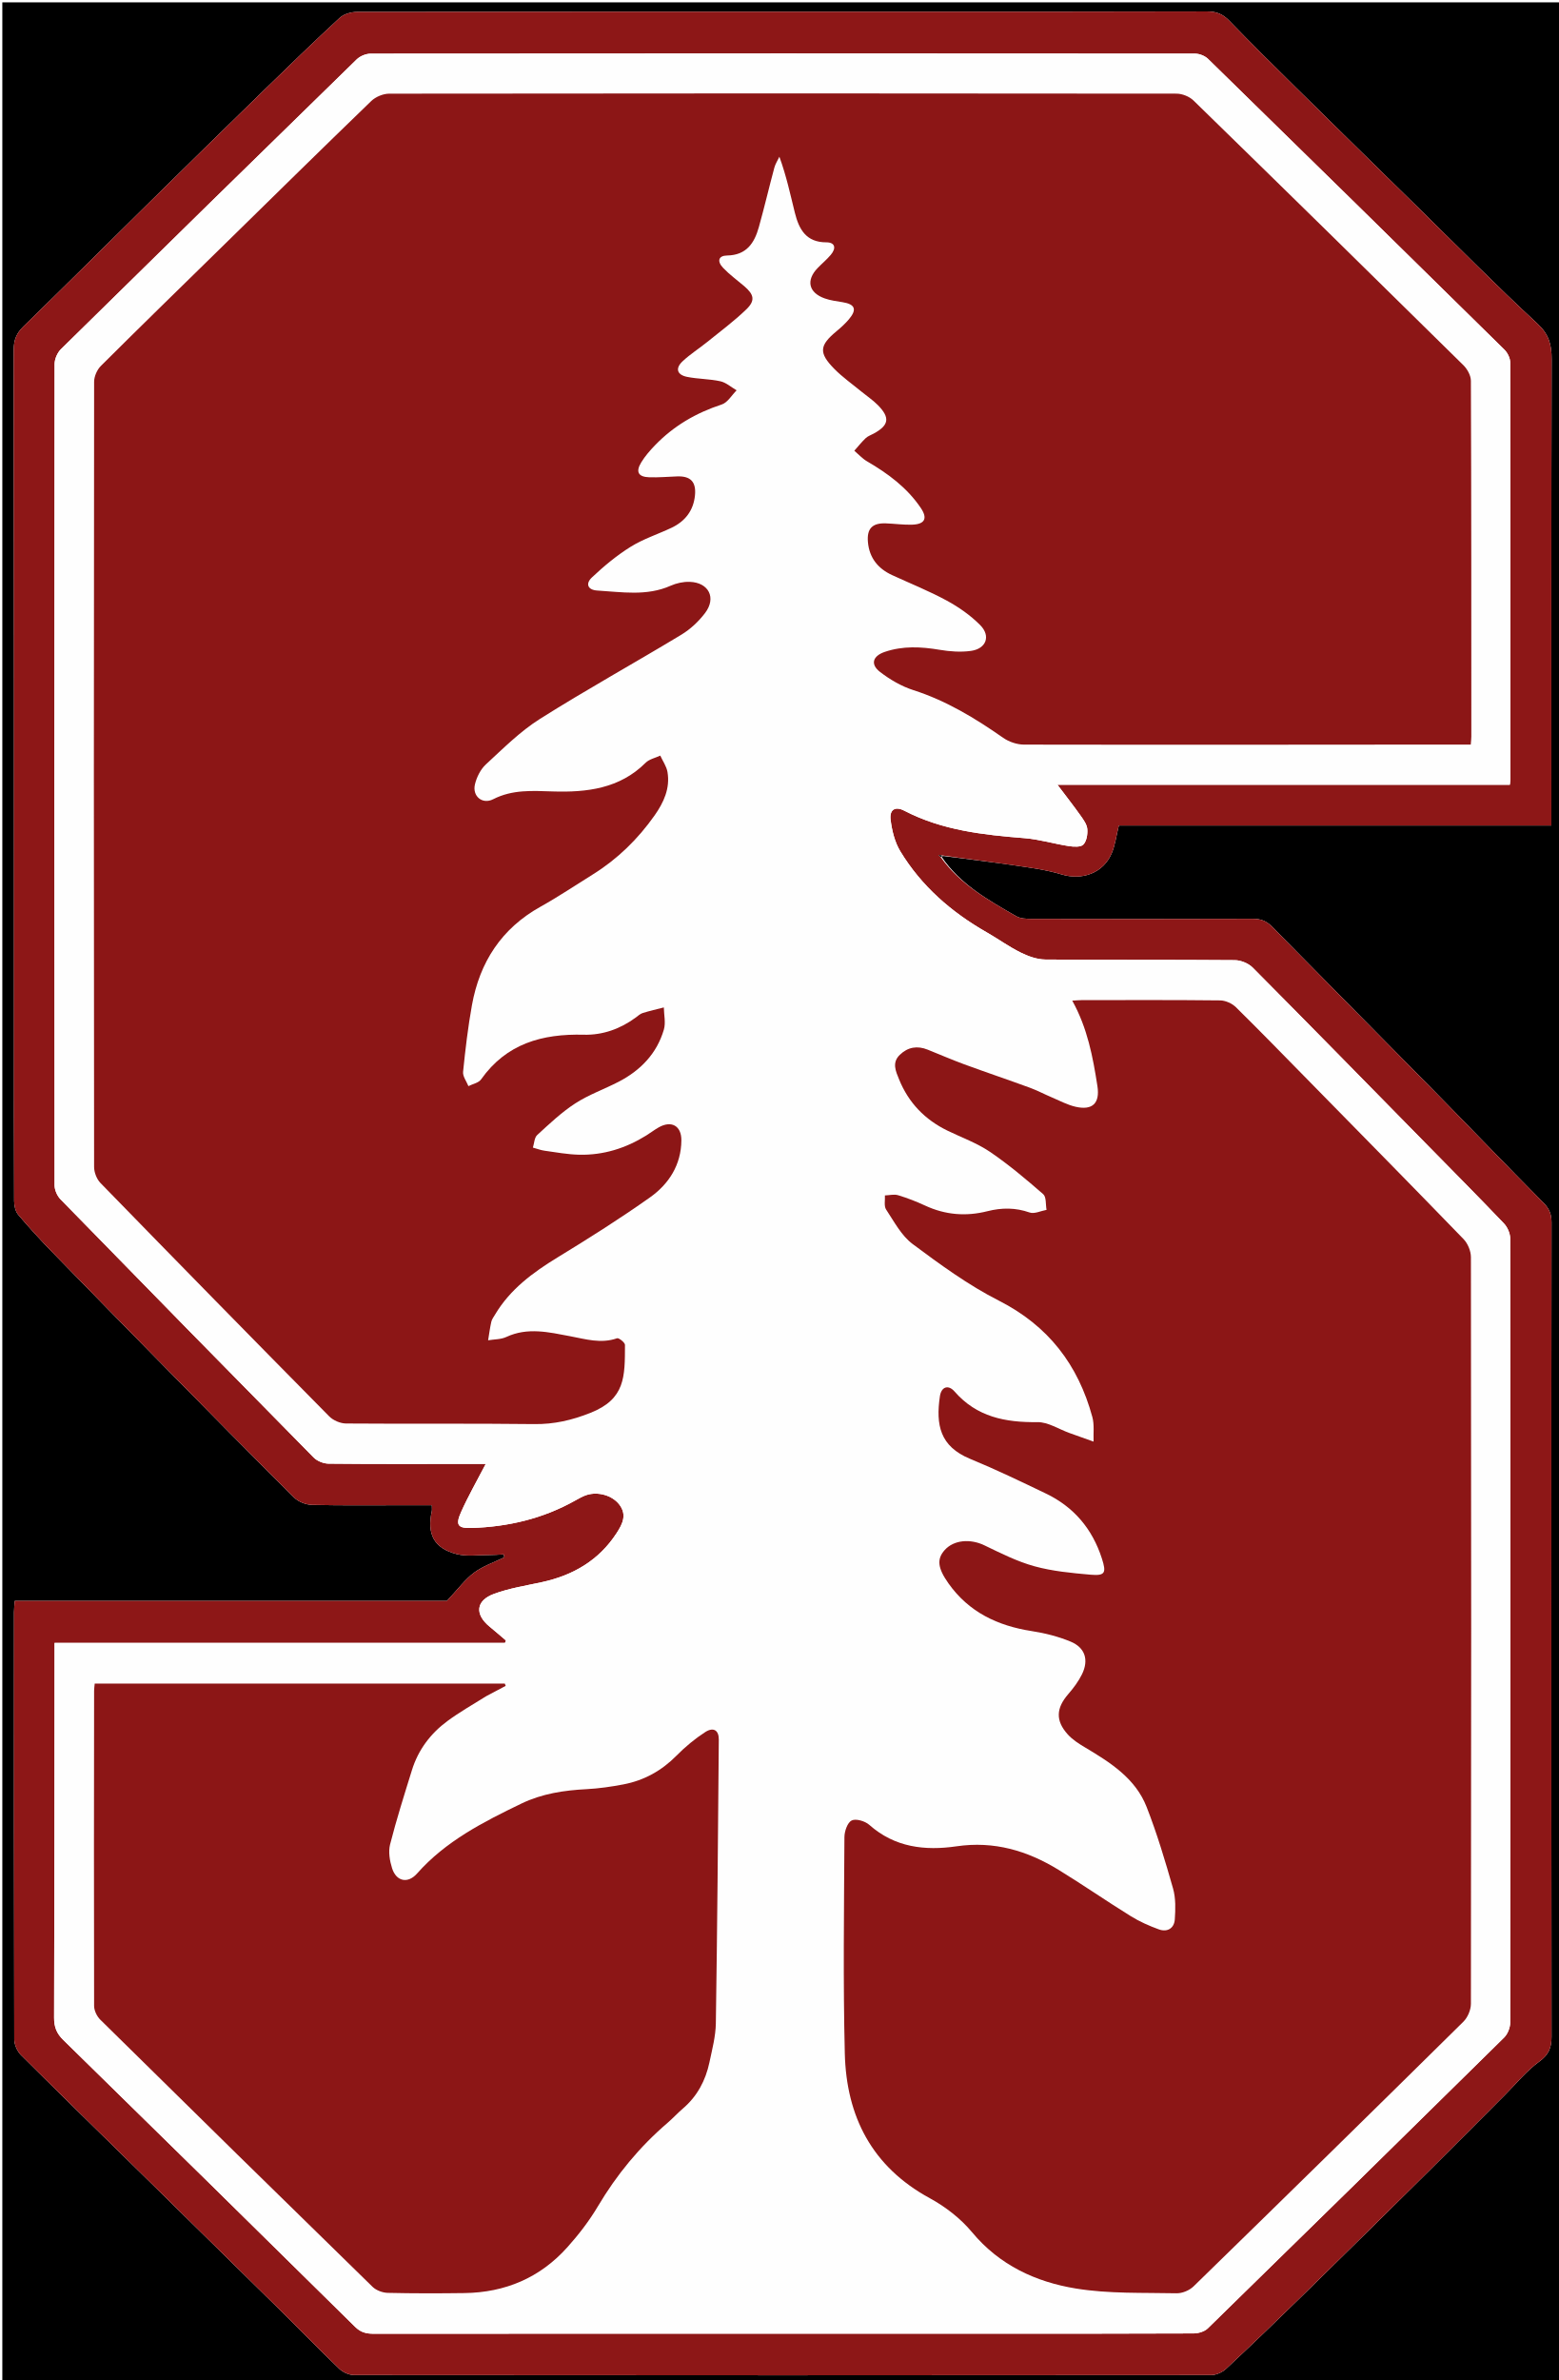
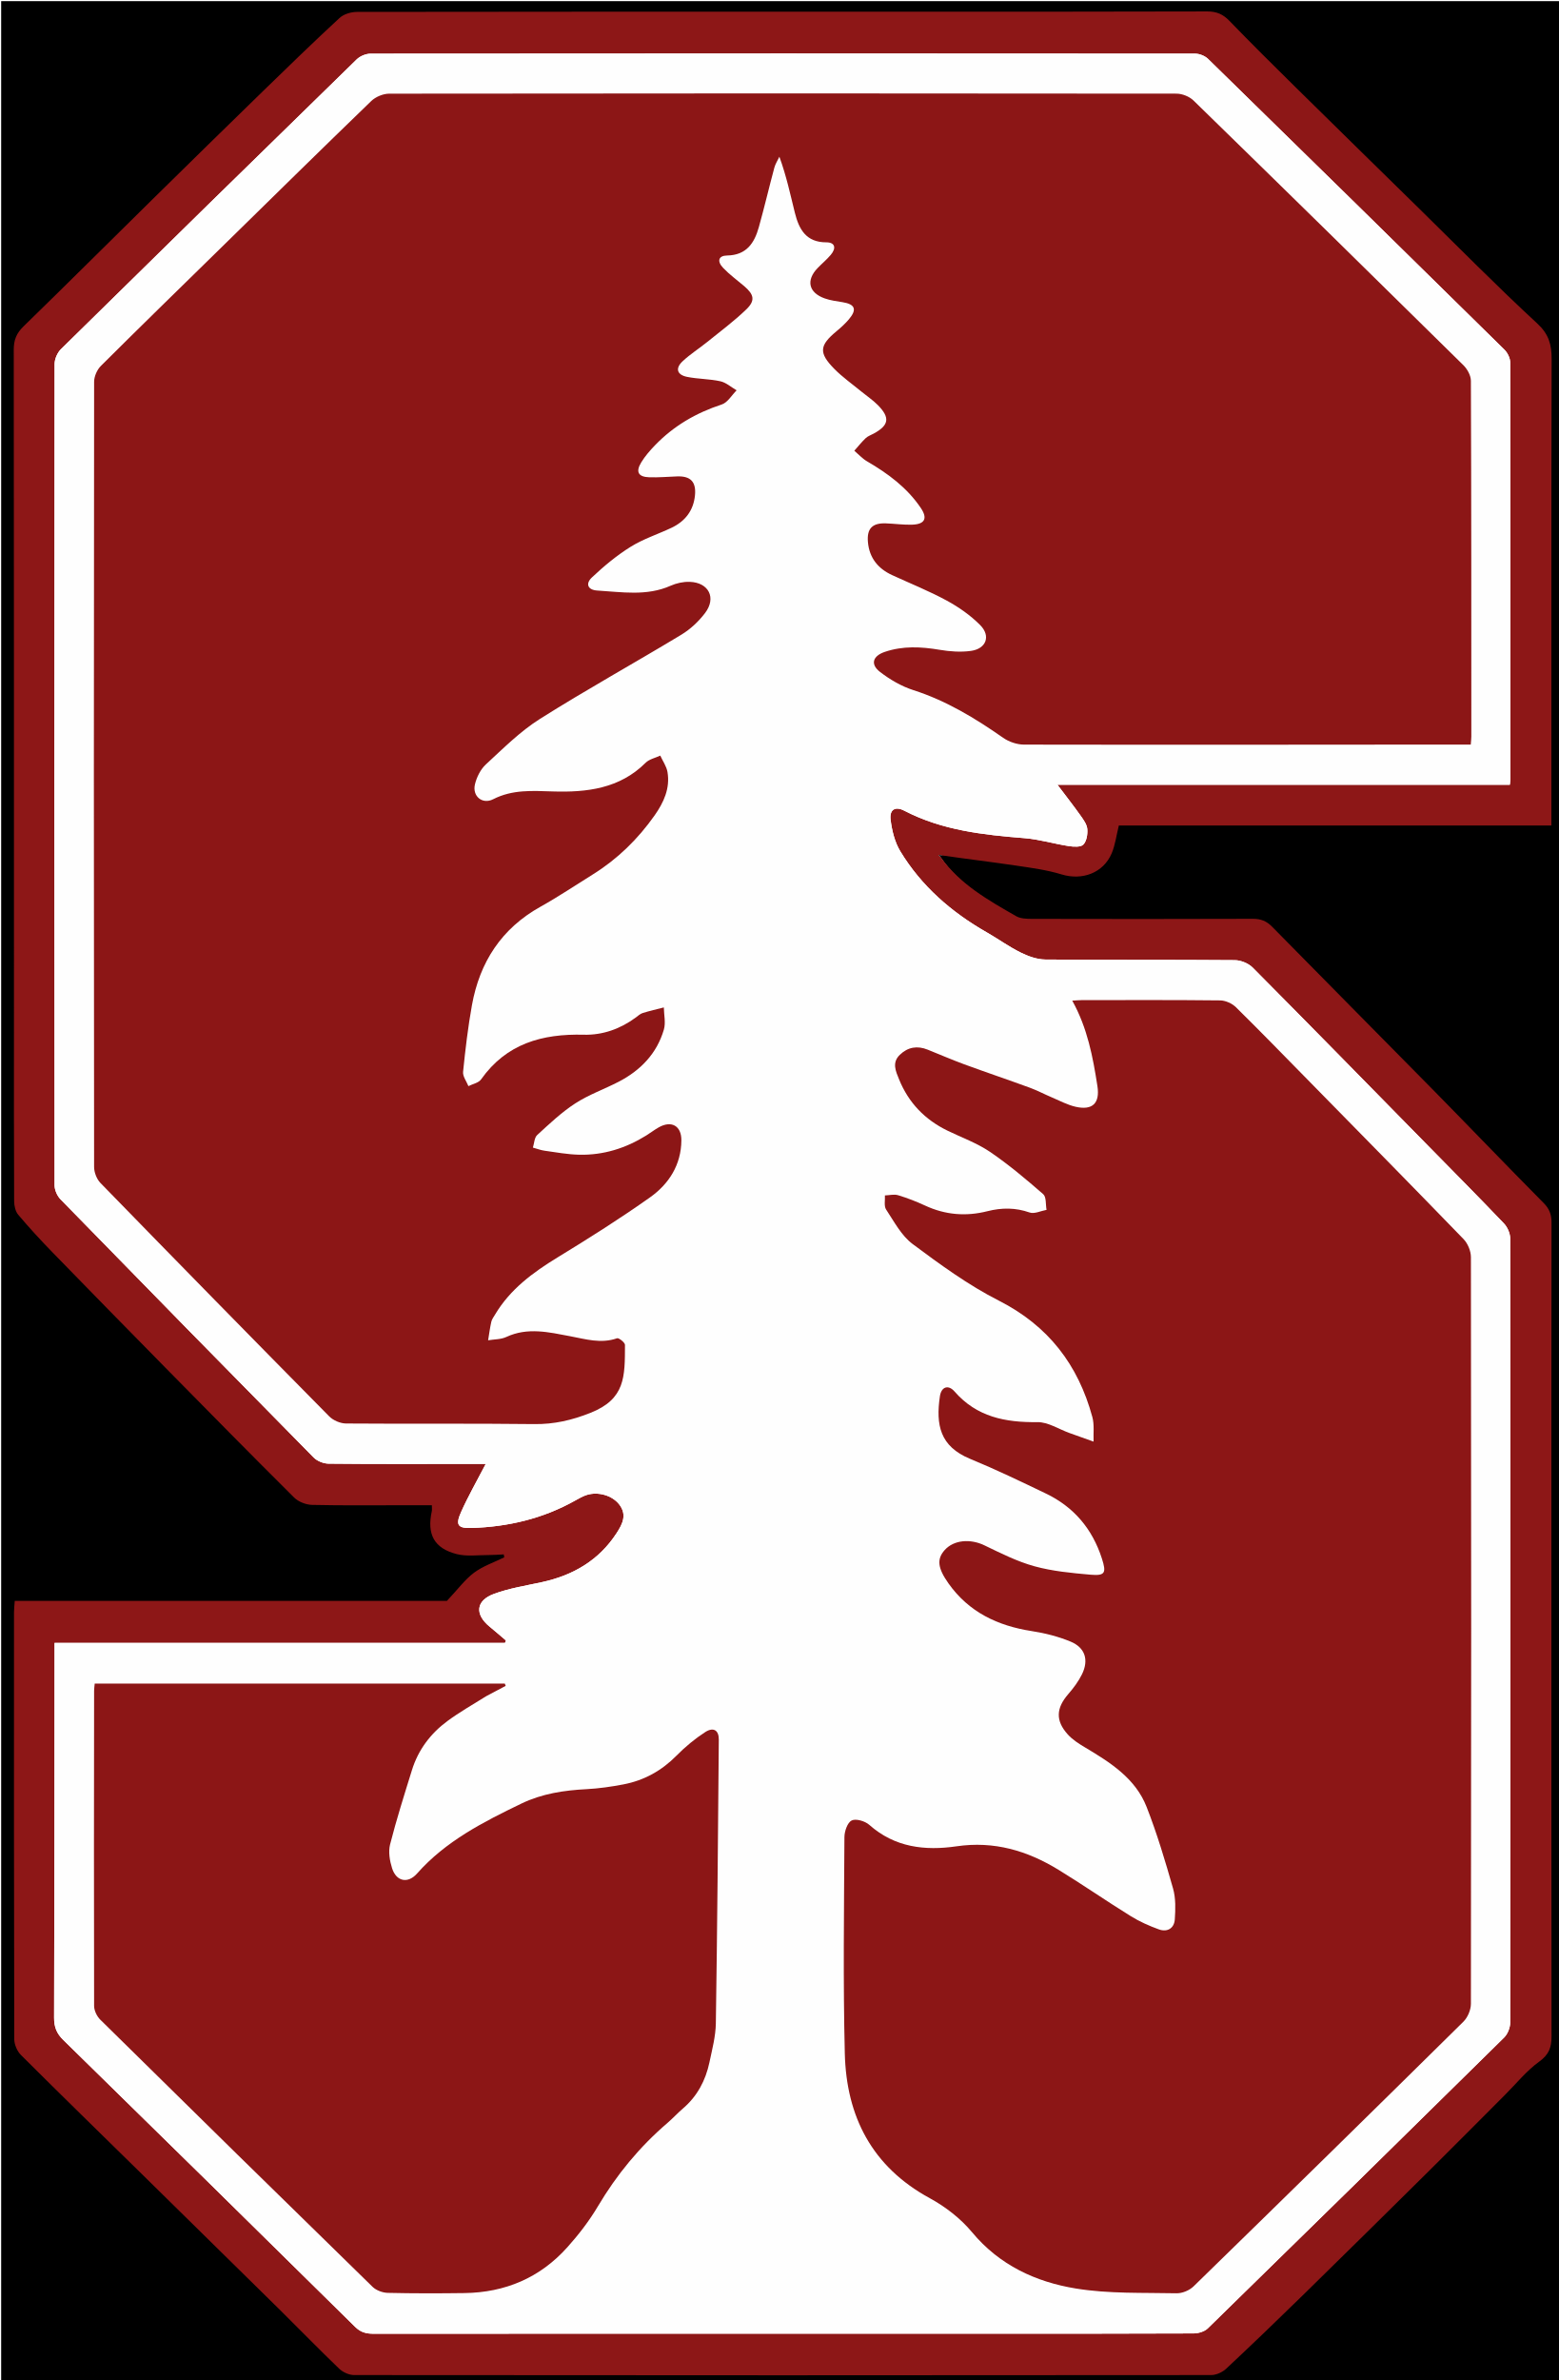
<svg xmlns="http://www.w3.org/2000/svg" version="1.1" id="Layer_1" x="0px" y="0px" width="100%" viewBox="0 0 670 1023" enable-background="new 0 0 670 1023" xml:space="preserve">
-   <path fill="#000000" opacity="1" stroke="none" d=" M671,264   C671,517.667 671,770.833 671,1024   C447.667,1024 224.334,1024 1,1024   C1,683 1,342.001 1,1.001   C224.333,1.001 447.666,1.001 670.999,1   C671,88.5 671,176 671,264  M405.904,367.975   C416.185,369.315 426.485,370.519 436.738,372.043   C443.357,373.027 450.081,373.911 456.447,375.858   C465.238,378.547 474.387,375.271 477.978,366.732   C479.468,363.189 479.943,359.22 481.031,354.833   C542.709,354.833 604.607,354.833 666.994,354.833   C666.994,352.111 666.994,349.979 666.994,347.848   C666.994,283.352 666.927,218.856 667.101,154.361   C667.117,148.119 665.927,143.671 660.918,139.044   C643.591,123.039 627.027,106.207 610.178,89.684   C592.493,72.34 574.786,55.02 557.147,37.63   C547.534,28.153 537.942,18.651 528.558,8.949   C525.796,6.094 523.023,4.902 519.003,4.916   C476.84,5.061 434.676,5.006 392.512,5.006   C312.851,5.006 233.19,4.982 153.529,5.114   C150.995,5.118 147.829,6.03 146.034,7.686   C134.934,17.929 124.087,28.45 113.26,38.985   C97.3,54.513 81.397,70.1 65.525,85.718   C47.041,103.903 28.68,122.214 10.101,140.301   C7.107,143.216 5.91,146.104 5.915,150.29   C6.031,248.116 6.005,345.943 6.005,443.769   C6.005,467.934 5.965,492.099 6.079,516.263   C6.089,518.244 6.608,520.679 7.822,522.117   C12.508,527.676 17.448,533.038 22.52,538.254   C38.622,554.813 54.794,571.305 70.998,587.764   C89.422,606.478 107.844,625.194 126.471,643.704   C128.313,645.535 131.56,646.79 134.189,646.851   C147.681,647.162 161.184,646.995 174.683,646.995   C178.307,646.995 181.931,646.995 185.673,646.995   C185.673,648.259 185.789,648.923 185.656,649.533   C183.475,659.465 186.607,665.506 196.356,667.998   C200.683,669.103 205.486,668.386 210.073,668.409   C212.24,668.42 214.408,668.225 216.576,668.124   C216.651,668.546 216.727,668.969 216.802,669.392   C212.439,671.537 207.662,673.127 203.828,675.983   C199.893,678.915 196.881,683.086 192.144,688.118   C131.794,688.118 69.206,688.118 6.346,688.118   C6.21,690.071 6.019,691.526 6.019,692.982   C6.004,754.144 5.974,815.307 6.129,876.469   C6.135,878.784 7.371,881.678 9.016,883.318   C26.195,900.457 43.583,917.386 60.896,934.391   C80.821,953.963 100.748,973.534 120.634,993.146   C129.059,1001.454 137.288,1009.964 145.831,1018.146   C147.422,1019.671 150.086,1020.876 152.257,1020.878   C275.081,1021.007 397.906,1021.007 520.731,1020.879   C522.902,1020.877 525.551,1019.672 527.166,1018.162   C538.201,1007.846 549.093,997.374 559.89,986.807   C578.183,968.903 596.402,950.921 614.594,932.913   C625.49,922.128 636.271,911.227 647.11,900.386   C651.941,895.554 656.315,890.083 661.785,886.132   C665.915,883.15 667.066,880.096 667.059,875.428   C666.964,809.599 666.995,743.771 666.995,677.942   C666.995,627.112 666.968,576.282 667.054,525.453   C667.059,522.056 666.172,519.619 663.702,517.125   C647.56,500.828 631.683,484.27 615.598,467.917   C592.745,444.684 569.754,421.588 546.924,398.333   C544.503,395.867 542.056,394.921 538.622,394.934   C506.958,395.055 475.293,395.028 443.629,394.958   C441.371,394.954 438.769,394.881 436.913,393.818   C424.926,386.951 412.83,380.147 404.806,368.238   C404.806,368.238 405.068,367.914 405.904,367.975  z" />
+   <path fill="#000000" opacity="1" stroke="currentColor" d=" M671,264   C671,517.667 671,770.833 671,1024   C447.667,1024 224.334,1024 1,1024   C1,683 1,342.001 1,1.001   C224.333,1.001 447.666,1.001 670.999,1   C671,88.5 671,176 671,264  M405.904,367.975   C416.185,369.315 426.485,370.519 436.738,372.043   C443.357,373.027 450.081,373.911 456.447,375.858   C465.238,378.547 474.387,375.271 477.978,366.732   C479.468,363.189 479.943,359.22 481.031,354.833   C542.709,354.833 604.607,354.833 666.994,354.833   C666.994,352.111 666.994,349.979 666.994,347.848   C666.994,283.352 666.927,218.856 667.101,154.361   C667.117,148.119 665.927,143.671 660.918,139.044   C643.591,123.039 627.027,106.207 610.178,89.684   C592.493,72.34 574.786,55.02 557.147,37.63   C547.534,28.153 537.942,18.651 528.558,8.949   C525.796,6.094 523.023,4.902 519.003,4.916   C476.84,5.061 434.676,5.006 392.512,5.006   C312.851,5.006 233.19,4.982 153.529,5.114   C150.995,5.118 147.829,6.03 146.034,7.686   C134.934,17.929 124.087,28.45 113.26,38.985   C97.3,54.513 81.397,70.1 65.525,85.718   C47.041,103.903 28.68,122.214 10.101,140.301   C7.107,143.216 5.91,146.104 5.915,150.29   C6.031,248.116 6.005,345.943 6.005,443.769   C6.005,467.934 5.965,492.099 6.079,516.263   C6.089,518.244 6.608,520.679 7.822,522.117   C12.508,527.676 17.448,533.038 22.52,538.254   C38.622,554.813 54.794,571.305 70.998,587.764   C89.422,606.478 107.844,625.194 126.471,643.704   C128.313,645.535 131.56,646.79 134.189,646.851   C147.681,647.162 161.184,646.995 174.683,646.995   C178.307,646.995 181.931,646.995 185.673,646.995   C185.673,648.259 185.789,648.923 185.656,649.533   C183.475,659.465 186.607,665.506 196.356,667.998   C200.683,669.103 205.486,668.386 210.073,668.409   C212.24,668.42 214.408,668.225 216.576,668.124   C216.651,668.546 216.727,668.969 216.802,669.392   C212.439,671.537 207.662,673.127 203.828,675.983   C199.893,678.915 196.881,683.086 192.144,688.118   C131.794,688.118 69.206,688.118 6.346,688.118   C6.21,690.071 6.019,691.526 6.019,692.982   C6.004,754.144 5.974,815.307 6.129,876.469   C6.135,878.784 7.371,881.678 9.016,883.318   C26.195,900.457 43.583,917.386 60.896,934.391   C80.821,953.963 100.748,973.534 120.634,993.146   C129.059,1001.454 137.288,1009.964 145.831,1018.146   C147.422,1019.671 150.086,1020.876 152.257,1020.878   C275.081,1021.007 397.906,1021.007 520.731,1020.879   C522.902,1020.877 525.551,1019.672 527.166,1018.162   C538.201,1007.846 549.093,997.374 559.89,986.807   C578.183,968.903 596.402,950.921 614.594,932.913   C625.49,922.128 636.271,911.227 647.11,900.386   C651.941,895.554 656.315,890.083 661.785,886.132   C665.915,883.15 667.066,880.096 667.059,875.428   C666.964,809.599 666.995,743.771 666.995,677.942   C666.995,627.112 666.968,576.282 667.054,525.453   C667.059,522.056 666.172,519.619 663.702,517.125   C647.56,500.828 631.683,484.27 615.598,467.917   C592.745,444.684 569.754,421.588 546.924,398.333   C544.503,395.867 542.056,394.921 538.622,394.934   C506.958,395.055 475.293,395.028 443.629,394.958   C441.371,394.954 438.769,394.881 436.913,393.818   C424.926,386.951 412.83,380.147 404.806,368.238   C404.806,368.238 405.068,367.914 405.904,367.975  z" />
  <path fill="#8D1717" opacity="1" stroke="none" d=" M404.52,368.542   C412.83,380.147 424.926,386.951 436.913,393.818   C438.769,394.881 441.371,394.954 443.629,394.958   C475.293,395.028 506.958,395.055 538.622,394.934   C542.056,394.921 544.503,395.867 546.924,398.333   C569.754,421.588 592.745,444.684 615.598,467.917   C631.683,484.27 647.56,500.828 663.702,517.125   C666.172,519.619 667.059,522.056 667.054,525.453   C666.968,576.282 666.995,627.112 666.995,677.942   C666.995,743.771 666.964,809.599 667.059,875.428   C667.066,880.096 665.915,883.15 661.785,886.132   C656.315,890.083 651.941,895.554 647.11,900.386   C636.271,911.227 625.49,922.128 614.594,932.913   C596.402,950.921 578.183,968.903 559.89,986.807   C549.093,997.374 538.201,1007.846 527.166,1018.162   C525.551,1019.672 522.902,1020.877 520.731,1020.879   C397.906,1021.007 275.081,1021.007 152.257,1020.878   C150.086,1020.876 147.422,1019.671 145.831,1018.146   C137.288,1009.964 129.059,1001.454 120.634,993.146   C100.748,973.534 80.821,953.963 60.896,934.391   C43.583,917.386 26.195,900.457 9.016,883.318   C7.371,881.678 6.135,878.784 6.129,876.469   C5.974,815.307 6.004,754.144 6.019,692.982   C6.019,691.526 6.21,690.071 6.346,688.118   C69.206,688.118 131.794,688.118 192.144,688.118   C196.881,683.086 199.893,678.915 203.828,675.983   C207.662,673.127 212.439,671.537 216.802,669.392   C216.727,668.969 216.651,668.546 216.576,668.124   C214.408,668.225 212.24,668.42 210.073,668.409   C205.486,668.386 200.683,669.103 196.356,667.998   C186.607,665.506 183.475,659.465 185.656,649.533   C185.789,648.923 185.673,648.259 185.673,646.995   C181.931,646.995 178.307,646.995 174.683,646.995   C161.184,646.995 147.681,647.162 134.189,646.851   C131.56,646.79 128.313,645.535 126.471,643.704   C107.844,625.194 89.422,606.478 70.998,587.764   C54.794,571.305 38.622,554.813 22.52,538.254   C17.448,533.038 12.508,527.676 7.822,522.117   C6.608,520.679 6.089,518.244 6.079,516.263   C5.965,492.099 6.005,467.934 6.005,443.769   C6.005,345.943 6.031,248.116 5.915,150.29   C5.91,146.104 7.107,143.216 10.101,140.301   C28.68,122.214 47.041,103.903 65.525,85.718   C81.397,70.1 97.3,54.513 113.26,38.985   C124.087,28.45 134.934,17.929 146.034,7.686   C147.829,6.03 150.995,5.118 153.529,5.114   C233.19,4.982 312.851,5.006 392.512,5.006   C434.676,5.006 476.84,5.061 519.003,4.916   C523.023,4.902 525.796,6.094 528.558,8.949   C537.942,18.651 547.534,28.153 557.147,37.63   C574.786,55.02 592.493,72.34 610.178,89.684   C627.027,106.207 643.591,123.039 660.918,139.044   C665.927,143.671 667.117,148.119 667.101,154.361   C666.927,218.856 666.994,283.352 666.994,347.848   C666.994,349.979 666.994,352.111 666.994,354.833   C604.607,354.833 542.709,354.833 481.031,354.833   C479.943,359.22 479.468,363.189 477.978,366.732   C474.387,375.271 465.238,378.547 456.447,375.858   C450.081,373.911 443.357,373.027 436.738,372.043   C426.485,370.519 416.185,369.315 405.354,367.726   C404.372,367.493 403.94,367.509 403.508,367.526   C403.845,367.864 404.182,368.203 404.52,368.542  M614.002,492.498   C588.897,466.936 563.841,441.326 538.587,415.912   C536.757,414.07 533.502,412.732 530.897,412.71   C503.734,412.481 476.568,412.68 449.405,412.434   C445.839,412.402 442.047,411.031 438.789,409.414   C433.741,406.909 429.125,403.549 424.217,400.745   C409.058,392.085 396.177,380.912 387.083,365.929   C384.697,361.998 383.481,357.045 382.908,352.415   C382.353,347.927 384.894,346.444 388.816,348.478   C405.043,356.899 422.658,358.849 440.49,360.267   C446.87,360.775 453.127,362.691 459.486,363.675   C461.574,363.998 464.623,364.202 465.762,363.031   C467.183,361.57 467.662,358.58 467.47,356.344   C467.3,354.365 465.851,352.371 464.616,350.632   C461.591,346.371 458.364,342.254 454.65,337.324   C519.979,337.324 584.513,337.324 649.126,337.324   C649.258,336.107 649.389,335.465 649.39,334.823   C649.402,275.161 649.428,215.498 649.302,155.836   C649.298,153.971 648.174,151.652 646.815,150.314   C604.427,108.572 561.958,66.911 519.407,25.335   C518.059,24.018 515.705,23.063 513.819,23.061   C395.661,22.955 277.503,22.953 159.345,23.07   C157.318,23.072 154.794,24.121 153.34,25.54   C110.868,66.96 68.483,108.468 26.201,150.081   C24.652,151.606 23.475,154.326 23.473,156.491   C23.343,274.149 23.345,391.807 23.464,509.465   C23.466,511.492 24.56,514.007 25.988,515.471   C62.178,552.567 98.458,589.577 134.848,626.477   C136.364,628.014 139.089,629.105 141.264,629.128   C160.428,629.332 179.594,629.246 198.759,629.246   C202.357,629.246 205.955,629.246 208.834,629.246   C205.179,636.299 201.338,642.978 198.212,649.976   C195.722,655.553 196.835,656.974 202.834,656.776   C218.523,656.257 233.459,652.751 247.255,644.998   C248.841,644.107 250.451,643.171 252.167,642.614   C257.183,640.987 263.248,642.819 266.21,646.63   C269.685,651.103 267.642,655.073 265.104,658.981   C257.5,670.691 246.438,677.112 233.039,680.046   C226.077,681.571 218.922,682.668 212.293,685.135   C204.543,688.019 204.092,693.923 210.458,699.148   C212.838,701.102 215.16,703.124 217.509,705.116   C217.38,705.471 217.251,705.827 217.122,706.183   C152.646,706.183 88.17,706.183 23.458,706.183   C23.458,708.648 23.459,710.473 23.458,712.298   C23.42,763.961 23.427,815.625 23.259,867.287   C23.246,871.271 24.342,874.041 27.205,876.843   C69.13,917.87 110.963,958.99 152.716,1000.192   C155.12,1002.565 157.542,1003.12 160.669,1003.118   C249.995,1003.063 339.322,1003.074 428.649,1003.074   C456.814,1003.074 484.979,1003.119 513.143,1002.979   C515.218,1002.969 517.853,1002.198 519.277,1000.807   C561.842,959.245 604.307,917.581 646.667,875.81   C648.206,874.293 649.295,871.535 649.298,869.354   C649.424,757.029 649.424,644.704 649.296,532.379   C649.294,530.195 648.144,527.504 646.626,525.911   C636.052,514.813 625.238,503.942 614.002,492.498  z" />
  <path fill="#FEFEFE" opacity="1" stroke="none" d=" M614.252,492.748   C625.238,503.942 636.052,514.813 646.626,525.911   C648.144,527.504 649.294,530.195 649.296,532.379   C649.424,644.704 649.424,757.029 649.298,869.354   C649.295,871.535 648.206,874.293 646.667,875.81   C604.307,917.581 561.842,959.245 519.277,1000.807   C517.853,1002.198 515.218,1002.969 513.143,1002.979   C484.979,1003.119 456.814,1003.074 428.649,1003.074   C339.322,1003.074 249.995,1003.063 160.669,1003.118   C157.542,1003.12 155.12,1002.565 152.716,1000.192   C110.963,958.99 69.13,917.87 27.205,876.843   C24.342,874.041 23.246,871.271 23.259,867.287   C23.427,815.625 23.42,763.961 23.458,712.298   C23.459,710.473 23.458,708.648 23.458,706.183   C88.17,706.183 152.646,706.183 217.122,706.183   C217.251,705.827 217.38,705.471 217.509,705.116   C215.16,703.124 212.838,701.102 210.458,699.148   C204.092,693.923 204.543,688.019 212.293,685.135   C218.922,682.668 226.077,681.571 233.039,680.046   C246.438,677.112 257.5,670.691 265.104,658.981   C267.642,655.073 269.685,651.103 266.21,646.63   C263.248,642.819 257.183,640.987 252.167,642.614   C250.451,643.171 248.841,644.107 247.255,644.998   C233.459,652.751 218.523,656.257 202.834,656.776   C196.835,656.974 195.722,655.553 198.212,649.976   C201.338,642.978 205.179,636.299 208.834,629.246   C205.955,629.246 202.357,629.246 198.759,629.246   C179.594,629.246 160.428,629.332 141.264,629.128   C139.089,629.105 136.364,628.014 134.848,626.477   C98.458,589.577 62.178,552.567 25.988,515.471   C24.56,514.007 23.466,511.492 23.464,509.465   C23.345,391.807 23.343,274.149 23.473,156.491   C23.475,154.326 24.652,151.606 26.201,150.081   C68.483,108.468 110.868,66.96 153.34,25.54   C154.794,24.121 157.318,23.072 159.345,23.07   C277.503,22.953 395.661,22.955 513.819,23.061   C515.705,23.063 518.059,24.018 519.407,25.335   C561.958,66.911 604.427,108.572 646.815,150.314   C648.174,151.652 649.298,153.971 649.302,155.836   C649.428,215.498 649.402,275.161 649.39,334.823   C649.389,335.465 649.258,336.107 649.126,337.324   C584.513,337.324 519.979,337.324 454.65,337.324   C458.364,342.254 461.591,346.371 464.616,350.632   C465.851,352.371 467.3,354.365 467.47,356.344   C467.662,358.58 467.183,361.57 465.762,363.031   C464.623,364.202 461.574,363.998 459.486,363.675   C453.127,362.691 446.87,360.775 440.49,360.267   C422.658,358.849 405.043,356.899 388.816,348.478   C384.894,346.444 382.353,347.927 382.908,352.415   C383.481,357.045 384.697,361.998 387.083,365.929   C396.177,380.912 409.058,392.085 424.217,400.745   C429.125,403.549 433.741,406.909 438.789,409.414   C442.047,411.031 445.839,412.402 449.405,412.434   C476.568,412.68 503.734,412.481 530.897,412.71   C533.502,412.732 536.757,414.07 538.587,415.912   C563.841,441.326 588.897,466.936 614.252,492.748  M94.006,107.506   C77.099,124.068 60.136,140.574 43.374,157.281   C41.731,158.919 40.468,161.795 40.465,164.098   C40.325,276.592 40.326,389.088 40.457,501.582   C40.46,503.912 41.578,506.827 43.189,508.482   C75.853,542.036 108.634,575.479 141.542,608.796   C143.26,610.535 146.3,611.844 148.736,611.864   C175.734,612.079 202.736,611.79 229.73,612.121   C238.251,612.226 245.911,610.437 253.808,607.308   C268.88,601.337 268.659,591.817 268.701,578.071   C268.704,577.071 266.056,574.965 265.293,575.232   C258.379,577.655 251.797,575.608 245.117,574.35   C235.965,572.626 226.845,570.399 217.672,574.68   C215.353,575.762 212.48,575.656 209.861,576.096   C210.301,573.443 210.637,570.767 211.231,568.149   C211.48,567.055 212.237,566.062 212.831,565.063   C219.334,554.133 229.137,546.937 239.788,540.43   C253.256,532.202 266.636,523.764 279.503,514.64   C287.609,508.893 292.871,500.658 292.948,490.158   C292.993,483.91 288.692,481.514 283.269,484.543   C281.385,485.595 279.666,486.94 277.829,488.081   C268.998,493.571 259.386,496.582 248.978,496.335   C244.01,496.217 239.054,495.3 234.111,494.611   C232.415,494.374 230.775,493.73 229.11,493.273   C229.693,491.441 229.726,489.009 230.955,487.88   C236.177,483.086 241.394,478.124 247.304,474.287   C253.116,470.514 259.832,468.16 266.029,464.946   C275.421,460.072 282.395,452.85 285.418,442.563   C286.278,439.638 285.456,436.218 285.406,433.025   C282.366,433.811 279.298,434.504 276.304,435.435   C275.236,435.766 274.32,436.637 273.384,437.33   C266.732,442.257 259.085,444.969 251.003,444.758   C233.132,444.289 217.721,448.561 206.832,463.961   C205.773,465.458 203.237,465.911 201.387,466.849   C200.575,464.797 198.898,462.657 199.096,460.707   C200.067,451.127 201.191,441.535 202.902,432.063   C206.248,413.553 215.583,399.098 232.363,389.743   C240.057,385.454 247.391,380.518 254.878,375.858   C265.492,369.251 274.258,360.682 281.433,350.494   C285.348,344.935 288.167,338.858 286.977,331.848   C286.56,329.388 284.943,327.13 283.873,324.78   C281.741,325.788 279.124,326.311 277.554,327.881   C266.421,339.017 252.157,340.638 237.773,340.191   C228.826,339.913 220.328,339.295 212.021,343.537   C207.403,345.895 202.971,342.254 204.198,337.132   C204.935,334.052 206.599,330.686 208.887,328.577   C216.336,321.711 223.64,314.374 232.133,309.014   C252.075,296.429 272.75,285.012 292.94,272.81   C296.821,270.465 300.386,267.111 303.138,263.493   C308.097,256.976 304.711,250.35 296.498,250.094   C293.779,250.009 290.816,250.657 288.319,251.766   C278.016,256.34 267.344,254.464 256.78,253.832   C252.723,253.59 251.577,250.94 254.507,248.181   C259.646,243.343 265.172,238.739 271.147,235.018   C276.6,231.622 282.907,229.617 288.757,226.831   C294.584,224.056 298.148,219.447 298.792,212.933   C299.37,207.097 296.883,204.564 291.136,204.772   C287.141,204.917 283.139,205.276 279.152,205.15   C274.384,204.999 273.193,202.815 275.718,198.702   C277.352,196.038 279.465,193.61 281.648,191.35   C289.672,183.044 299.308,177.448 310.314,173.854   C312.835,173.03 314.591,169.863 316.699,167.774   C314.381,166.431 312.208,164.438 309.715,163.884   C305.04,162.845 300.118,162.945 295.415,161.996   C291.049,161.115 290.23,158.339 293.444,155.318   C296.698,152.258 300.543,149.836 304.033,147.016   C309.716,142.423 315.618,138.042 320.862,132.985   C324.807,129.179 324.199,126.607 319.957,122.988   C316.921,120.397 313.646,118.035 310.909,115.159   C308.165,112.277 308.882,109.884 312.6,109.824   C320.927,109.69 324.336,104.49 326.251,97.641   C328.622,89.162 330.632,80.581 332.916,72.077   C333.358,70.433 334.347,68.936 335.083,67.371   C338.114,75.669 339.784,83.591 341.738,91.442   C343.491,98.488 346.521,104.177 355.286,104.164   C358.959,104.159 359.678,106.581 357.181,109.537   C355.469,111.565 353.394,113.284 351.541,115.199   C346.465,120.446 347.618,125.771 354.522,128.251   C356.995,129.139 359.685,129.468 362.301,129.901   C367.623,130.781 368.532,132.987 365.014,137.199   C363.425,139.102 361.542,140.796 359.627,142.386   C352.312,148.457 351.911,151.619 358.606,158.461   C362.192,162.124 366.467,165.115 370.445,168.391   C372.755,170.294 375.289,171.967 377.381,174.082   C382.766,179.525 382.228,182.78 375.634,186.367   C374.466,187.002 373.117,187.455 372.183,188.341   C370.429,190.005 368.917,191.924 367.303,193.737   C369.107,195.268 370.731,197.105 372.743,198.276   C381.759,203.521 390.03,209.631 395.916,218.384   C398.9,222.82 397.609,225.294 392.327,225.513   C388.52,225.67 384.687,225.091 380.862,224.958   C375.027,224.756 372.629,227.191 373.158,233.055   C373.765,239.795 377.486,244.407 383.558,247.203   C391.408,250.817 399.471,254.038 407.048,258.156   C412.234,260.974 417.277,264.507 421.416,268.68   C426.092,273.395 424.001,278.881 417.397,279.782   C413.036,280.377 408.408,280.051 404.038,279.314   C396.025,277.964 388.171,277.551 380.362,280.216   C375.224,281.97 374.08,285.533 378.377,288.835   C382.644,292.114 387.577,295.001 392.675,296.635   C406.84,301.173 419.242,308.702 431.293,317.133   C433.783,318.875 437.262,320.048 440.288,320.054   C502.617,320.172 564.948,320.083 627.277,320.036   C628.895,320.034 630.512,320.036 632.332,320.036   C632.44,318.59 632.575,317.62 632.575,316.65   C632.567,265.652 632.589,214.654 632.389,163.657   C632.38,161.396 630.839,158.624 629.152,156.962   C590.582,118.938 551.92,81.008 513.133,43.205   C511.368,41.484 508.28,40.255 505.806,40.252   C392.977,40.108 280.149,40.105 167.321,40.261   C164.715,40.265 161.486,41.616 159.604,43.434   C137.788,64.504 116.176,85.784 94.006,107.506  M562.306,464.197   C552.019,453.744 541.818,443.204 531.357,432.928   C529.7,431.3 526.883,430.032 524.587,430.006   C504.757,429.779 484.924,429.872 465.092,429.884   C463.873,429.885 462.655,430.016 460.998,430.111   C467.562,441.925 469.874,454.337 471.817,466.832   C472.963,474.201 469.708,477.381 462.437,475.724   C458.933,474.925 455.643,473.142 452.291,471.723   C449.087,470.366 445.997,468.716 442.736,467.522   C433.379,464.097 423.933,460.915 414.579,457.482   C409.278,455.537 404.089,453.284 398.847,451.176   C394.381,449.379 390.315,450.048 386.859,453.402   C383.376,456.783 385.12,460.45 386.574,464.024   C390.647,474.038 397.666,481.274 407.351,485.986   C413.479,488.968 420.041,491.313 425.623,495.101   C433.676,500.566 441.17,506.905 448.525,513.305   C449.905,514.506 449.519,517.739 449.947,520.035   C447.502,520.474 444.715,521.887 442.676,521.171   C436.567,519.025 430.631,519.068 424.525,520.615   C415.315,522.95 406.413,522.223 397.738,518.194   C393.98,516.449 390.081,514.936 386.119,513.741   C384.396,513.222 382.352,513.771 380.454,513.834   C380.582,515.881 379.987,518.407 380.968,519.889   C384.419,525.102 387.544,531.119 392.369,534.718   C404.206,543.545 416.314,552.391 429.422,559.047   C450.723,569.864 463.535,586.616 469.643,609.09   C470.546,612.413 470.028,616.122 470.167,619.653   C466.717,618.422 463.265,617.196 459.816,615.96   C455.225,614.315 450.62,611.229 446.05,611.282   C432.277,611.443 419.964,609.099 410.393,598.11   C407.698,595.016 404.697,596.076 404.094,600.179   C402.298,612.39 404.07,621.697 417.059,627.051   C428.108,631.605 438.902,636.799 449.681,641.976   C461.703,647.75 469.642,657.175 473.74,669.897   C475.731,676.079 475.171,677.409 468.834,676.853   C460.742,676.142 452.515,675.369 444.73,673.228   C437.288,671.181 430.219,667.593 423.207,664.221   C417.193,661.33 410.104,661.869 406.174,666.242   C402.724,670.079 403.055,673.92 407.799,680.615   C416.534,692.944 428.929,698.818 443.55,701.088   C449.241,701.972 454.993,703.411 460.293,705.614   C466.554,708.216 468.19,713.509 465.194,719.639   C463.685,722.726 461.528,725.582 459.266,728.198   C454.069,734.207 453.721,739.563 459.059,745.497   C461.114,747.781 463.878,749.534 466.557,751.131   C477.394,757.59 488.16,764.391 492.972,776.686   C497.442,788.108 500.979,799.925 504.337,811.736   C505.525,815.916 505.396,820.621 505.088,825.032   C504.82,828.867 501.862,830.624 498.238,829.311   C494.056,827.797 489.902,825.946 486.129,823.607   C475.666,817.121 465.535,810.099 455.038,803.67   C441.634,795.461 427.333,791.243 411.264,793.598   C397.718,795.582 384.697,794.118 373.721,784.365   C371.912,782.758 367.979,781.596 366.155,782.501   C364.337,783.403 363.061,787.158 363.048,789.67   C362.888,820.666 362.452,851.678 363.213,882.657   C363.879,909.761 374.907,931.338 399.75,944.859   C406.49,948.527 413.02,953.591 417.903,959.464   C429.713,973.668 445.314,980.858 462.56,983.677   C476.732,985.995 491.401,985.411 505.857,985.724   C508.299,985.776 511.39,984.477 513.158,982.753   C551.947,944.953 590.622,907.037 629.165,868.987   C631.011,867.164 632.393,863.909 632.397,861.319   C632.557,754.325 632.557,647.331 632.4,540.338   C632.396,537.725 631.05,534.483 629.228,532.601   C607.206,509.851 584.977,487.301 562.306,464.197  M209.412,728.936   C212.08,727.501 214.748,726.067 217.416,724.633   C217.288,724.307 217.159,723.982 217.03,723.656   C158.355,723.656 99.68,723.656 40.724,723.656   C40.619,724.839 40.46,725.8 40.459,726.761   C40.412,771.916 40.343,817.07 40.459,862.224   C40.464,864.227 41.68,866.714 43.142,868.155   C82.065,906.516 121.072,944.791 160.186,982.957   C161.746,984.48 164.473,985.493 166.684,985.545   C177.675,985.805 188.677,985.782 199.672,985.637   C217.208,985.405 232.2,979.043 243.926,965.94   C248.785,960.51 253.332,954.633 257.038,948.378   C265.109,934.755 274.977,922.778 286.975,912.495   C289.25,910.546 291.273,908.303 293.553,906.36   C299.769,901.061 303.376,894.249 305.028,886.399   C306.19,880.874 307.683,875.274 307.767,869.689   C308.384,829.048 308.704,788.402 309.041,747.757   C309.075,743.706 306.742,742.215 303.18,744.517   C298.756,747.376 294.603,750.832 290.899,754.588   C284.473,761.106 276.915,765.297 268.026,766.99   C262.81,767.984 257.507,768.757 252.211,769.035   C242.485,769.546 233.039,770.95 224.168,775.234   C207.794,783.143 191.659,791.337 179.301,805.304   C175.339,809.781 170.374,808.727 168.57,803.035   C167.551,799.819 166.908,795.951 167.713,792.788   C170.452,782.03 173.827,771.43 177.118,760.818   C179.822,752.104 185.131,745.085 192.397,739.734   C197.601,735.9 203.259,732.683 209.412,728.936  z" />
  <path fill="#000000" opacity="1" stroke="none" d=" M404.663,368.39   C404.182,368.203 403.845,367.864 403.508,367.526   C403.94,367.509 404.372,367.493 404.936,367.695   C405.068,367.914 404.806,368.238 404.663,368.39  z" />
  <path fill="#8C1616" opacity="1" stroke="none" d=" M94.257,107.258   C116.176,85.784 137.788,64.504 159.604,43.434   C161.486,41.616 164.715,40.265 167.321,40.261   C280.149,40.105 392.977,40.108 505.806,40.252   C508.28,40.255 511.368,41.484 513.133,43.205   C551.92,81.008 590.582,118.938 629.152,156.962   C630.839,158.624 632.38,161.396 632.389,163.657   C632.589,214.654 632.567,265.652 632.575,316.65   C632.575,317.62 632.44,318.59 632.332,320.036   C630.512,320.036 628.895,320.034 627.277,320.036   C564.948,320.083 502.617,320.172 440.288,320.054   C437.262,320.048 433.783,318.875 431.293,317.133   C419.242,308.702 406.84,301.173 392.675,296.635   C387.577,295.001 382.644,292.114 378.377,288.835   C374.08,285.533 375.224,281.97 380.362,280.216   C388.171,277.551 396.025,277.964 404.038,279.314   C408.408,280.051 413.036,280.377 417.397,279.782   C424.001,278.881 426.092,273.395 421.416,268.68   C417.277,264.507 412.234,260.974 407.048,258.156   C399.471,254.038 391.408,250.817 383.558,247.203   C377.486,244.407 373.765,239.795 373.158,233.055   C372.629,227.191 375.027,224.756 380.862,224.958   C384.687,225.091 388.52,225.67 392.327,225.513   C397.609,225.294 398.9,222.82 395.916,218.384   C390.03,209.631 381.759,203.521 372.743,198.276   C370.731,197.105 369.107,195.268 367.303,193.737   C368.917,191.924 370.429,190.005 372.183,188.341   C373.117,187.455 374.466,187.002 375.634,186.367   C382.228,182.78 382.766,179.525 377.381,174.082   C375.289,171.967 372.755,170.294 370.445,168.391   C366.467,165.115 362.192,162.124 358.606,158.461   C351.911,151.619 352.312,148.457 359.627,142.386   C361.542,140.796 363.425,139.102 365.014,137.199   C368.532,132.987 367.623,130.781 362.301,129.901   C359.685,129.468 356.995,129.139 354.522,128.251   C347.618,125.771 346.465,120.446 351.541,115.199   C353.394,113.284 355.469,111.565 357.181,109.537   C359.678,106.581 358.959,104.159 355.286,104.164   C346.521,104.177 343.491,98.488 341.738,91.442   C339.784,83.591 338.114,75.669 335.083,67.371   C334.347,68.936 333.358,70.433 332.916,72.077   C330.632,80.581 328.622,89.162 326.251,97.641   C324.336,104.49 320.927,109.69 312.6,109.824   C308.882,109.884 308.165,112.277 310.909,115.159   C313.646,118.035 316.921,120.397 319.957,122.988   C324.199,126.607 324.807,129.179 320.862,132.985   C315.618,138.042 309.716,142.423 304.033,147.016   C300.543,149.836 296.698,152.258 293.444,155.318   C290.23,158.339 291.049,161.115 295.415,161.996   C300.118,162.945 305.04,162.845 309.715,163.884   C312.208,164.438 314.381,166.431 316.699,167.774   C314.591,169.863 312.835,173.03 310.314,173.854   C299.308,177.448 289.672,183.044 281.648,191.35   C279.465,193.61 277.352,196.038 275.718,198.702   C273.193,202.815 274.384,204.999 279.152,205.15   C283.139,205.276 287.141,204.917 291.136,204.772   C296.883,204.564 299.37,207.097 298.792,212.933   C298.148,219.447 294.584,224.056 288.757,226.831   C282.907,229.617 276.6,231.622 271.147,235.018   C265.172,238.739 259.646,243.343 254.507,248.181   C251.577,250.94 252.723,253.59 256.78,253.832   C267.344,254.464 278.016,256.34 288.319,251.766   C290.816,250.657 293.779,250.009 296.498,250.094   C304.711,250.35 308.097,256.976 303.138,263.493   C300.386,267.111 296.821,270.465 292.94,272.81   C272.75,285.012 252.075,296.429 232.133,309.014   C223.64,314.374 216.336,321.711 208.887,328.577   C206.599,330.686 204.935,334.052 204.198,337.132   C202.971,342.254 207.403,345.895 212.021,343.537   C220.328,339.295 228.826,339.913 237.773,340.191   C252.157,340.638 266.421,339.017 277.554,327.881   C279.124,326.311 281.741,325.788 283.873,324.78   C284.943,327.13 286.56,329.388 286.977,331.848   C288.167,338.858 285.348,344.935 281.433,350.494   C274.258,360.682 265.492,369.251 254.878,375.858   C247.391,380.518 240.057,385.454 232.363,389.743   C215.583,399.098 206.248,413.553 202.902,432.063   C201.191,441.535 200.067,451.127 199.096,460.707   C198.898,462.657 200.575,464.797 201.387,466.849   C203.237,465.911 205.773,465.458 206.832,463.961   C217.721,448.561 233.132,444.289 251.003,444.758   C259.085,444.969 266.732,442.257 273.384,437.33   C274.32,436.637 275.236,435.766 276.304,435.435   C279.298,434.504 282.366,433.811 285.406,433.025   C285.456,436.218 286.278,439.638 285.418,442.563   C282.395,452.85 275.421,460.072 266.029,464.946   C259.832,468.16 253.116,470.514 247.304,474.287   C241.394,478.124 236.177,483.086 230.955,487.88   C229.726,489.009 229.693,491.441 229.11,493.273   C230.775,493.73 232.415,494.374 234.111,494.611   C239.054,495.3 244.01,496.217 248.978,496.335   C259.386,496.582 268.998,493.571 277.829,488.081   C279.666,486.94 281.385,485.595 283.269,484.543   C288.692,481.514 292.993,483.91 292.948,490.158   C292.871,500.658 287.609,508.893 279.503,514.64   C266.636,523.764 253.256,532.202 239.788,540.43   C229.137,546.937 219.334,554.133 212.831,565.063   C212.237,566.062 211.48,567.055 211.231,568.149   C210.637,570.767 210.301,573.443 209.861,576.096   C212.48,575.656 215.353,575.762 217.672,574.68   C226.845,570.399 235.965,572.626 245.117,574.35   C251.797,575.608 258.379,577.655 265.293,575.232   C266.056,574.965 268.704,577.071 268.701,578.071   C268.659,591.817 268.88,601.337 253.808,607.308   C245.911,610.437 238.251,612.226 229.73,612.121   C202.736,611.79 175.734,612.079 148.736,611.864   C146.3,611.844 143.26,610.535 141.542,608.796   C108.634,575.479 75.853,542.036 43.189,508.482   C41.578,506.827 40.46,503.912 40.457,501.582   C40.326,389.088 40.325,276.592 40.465,164.098   C40.468,161.795 41.731,158.919 43.374,157.281   C60.136,140.574 77.099,124.068 94.257,107.258  z" />
  <path fill="#8C1616" opacity="1" stroke="none" d=" M562.554,464.448   C584.977,487.301 607.206,509.851 629.228,532.601   C631.05,534.483 632.396,537.725 632.4,540.338   C632.557,647.331 632.557,754.325 632.397,861.319   C632.393,863.909 631.011,867.164 629.165,868.987   C590.622,907.037 551.947,944.953 513.158,982.753   C511.39,984.477 508.299,985.776 505.857,985.724   C491.401,985.411 476.732,985.995 462.56,983.677   C445.314,980.858 429.713,973.668 417.903,959.464   C413.02,953.591 406.49,948.527 399.75,944.859   C374.907,931.338 363.879,909.761 363.213,882.657   C362.452,851.678 362.888,820.666 363.048,789.67   C363.061,787.158 364.337,783.403 366.155,782.501   C367.979,781.596 371.912,782.758 373.721,784.365   C384.697,794.118 397.718,795.582 411.264,793.598   C427.333,791.243 441.634,795.461 455.038,803.67   C465.535,810.099 475.666,817.121 486.129,823.607   C489.902,825.946 494.056,827.797 498.238,829.311   C501.862,830.624 504.82,828.867 505.088,825.032   C505.396,820.621 505.525,815.916 504.337,811.736   C500.979,799.925 497.442,788.108 492.972,776.686   C488.16,764.391 477.394,757.59 466.557,751.131   C463.878,749.534 461.114,747.781 459.059,745.497   C453.721,739.563 454.069,734.207 459.266,728.198   C461.528,725.582 463.685,722.726 465.194,719.639   C468.19,713.509 466.554,708.216 460.293,705.614   C454.993,703.411 449.241,701.972 443.55,701.088   C428.929,698.818 416.534,692.944 407.799,680.615   C403.055,673.92 402.724,670.079 406.174,666.242   C410.104,661.869 417.193,661.33 423.207,664.221   C430.219,667.593 437.288,671.181 444.73,673.228   C452.515,675.369 460.742,676.142 468.834,676.853   C475.171,677.409 475.731,676.079 473.74,669.897   C469.642,657.175 461.703,647.75 449.681,641.976   C438.902,636.799 428.108,631.605 417.059,627.051   C404.07,621.697 402.298,612.39 404.094,600.179   C404.697,596.076 407.698,595.016 410.393,598.11   C419.964,609.099 432.277,611.443 446.05,611.282   C450.62,611.229 455.225,614.315 459.816,615.96   C463.265,617.196 466.717,618.422 470.167,619.653   C470.028,616.122 470.546,612.413 469.643,609.09   C463.535,586.616 450.723,569.864 429.422,559.047   C416.314,552.391 404.206,543.545 392.369,534.718   C387.544,531.119 384.419,525.102 380.968,519.889   C379.987,518.407 380.582,515.881 380.454,513.834   C382.352,513.771 384.396,513.222 386.119,513.741   C390.081,514.936 393.98,516.449 397.738,518.194   C406.413,522.223 415.315,522.95 424.525,520.615   C430.631,519.068 436.567,519.025 442.676,521.171   C444.715,521.887 447.502,520.474 449.947,520.035   C449.519,517.739 449.905,514.506 448.525,513.305   C441.17,506.905 433.676,500.566 425.623,495.101   C420.041,491.313 413.479,488.968 407.351,485.986   C397.666,481.274 390.647,474.038 386.574,464.024   C385.12,460.45 383.376,456.783 386.859,453.402   C390.315,450.048 394.381,449.379 398.847,451.176   C404.089,453.284 409.278,455.537 414.579,457.482   C423.933,460.915 433.379,464.097 442.736,467.522   C445.997,468.716 449.087,470.366 452.291,471.723   C455.643,473.142 458.933,474.925 462.437,475.724   C469.708,477.381 472.963,474.201 471.817,466.832   C469.874,454.337 467.562,441.925 460.998,430.111   C462.655,430.016 463.873,429.885 465.092,429.884   C484.924,429.872 504.757,429.779 524.587,430.006   C526.883,430.032 529.7,431.3 531.357,432.928   C541.818,443.204 552.019,453.744 562.554,464.448  z" />
  <path fill="#8C1616" opacity="1" stroke="none" d=" M209.063,729.063   C203.259,732.683 197.601,735.9 192.397,739.734   C185.131,745.085 179.822,752.104 177.118,760.818   C173.827,771.43 170.452,782.03 167.713,792.788   C166.908,795.951 167.551,799.819 168.57,803.035   C170.374,808.727 175.339,809.781 179.301,805.304   C191.659,791.337 207.794,783.143 224.168,775.234   C233.039,770.95 242.485,769.546 252.211,769.035   C257.507,768.757 262.81,767.984 268.026,766.99   C276.915,765.297 284.473,761.106 290.899,754.588   C294.603,750.832 298.756,747.376 303.18,744.517   C306.742,742.215 309.075,743.706 309.041,747.757   C308.704,788.402 308.384,829.048 307.767,869.689   C307.683,875.274 306.19,880.874 305.028,886.399   C303.376,894.249 299.769,901.061 293.553,906.36   C291.273,908.303 289.25,910.546 286.975,912.495   C274.977,922.778 265.109,934.755 257.038,948.378   C253.332,954.633 248.785,960.51 243.926,965.94   C232.2,979.043 217.208,985.405 199.672,985.637   C188.677,985.782 177.675,985.805 166.684,985.545   C164.473,985.493 161.746,984.48 160.186,982.957   C121.072,944.791 82.065,906.516 43.142,868.155   C41.68,866.714 40.464,864.227 40.459,862.224   C40.343,817.07 40.412,771.916 40.459,726.761   C40.46,725.8 40.619,724.839 40.724,723.656   C99.68,723.656 158.355,723.656 217.03,723.656   C217.159,723.982 217.288,724.307 217.416,724.633   C214.748,726.067 212.08,727.501 209.063,729.063  z" />
</svg>
